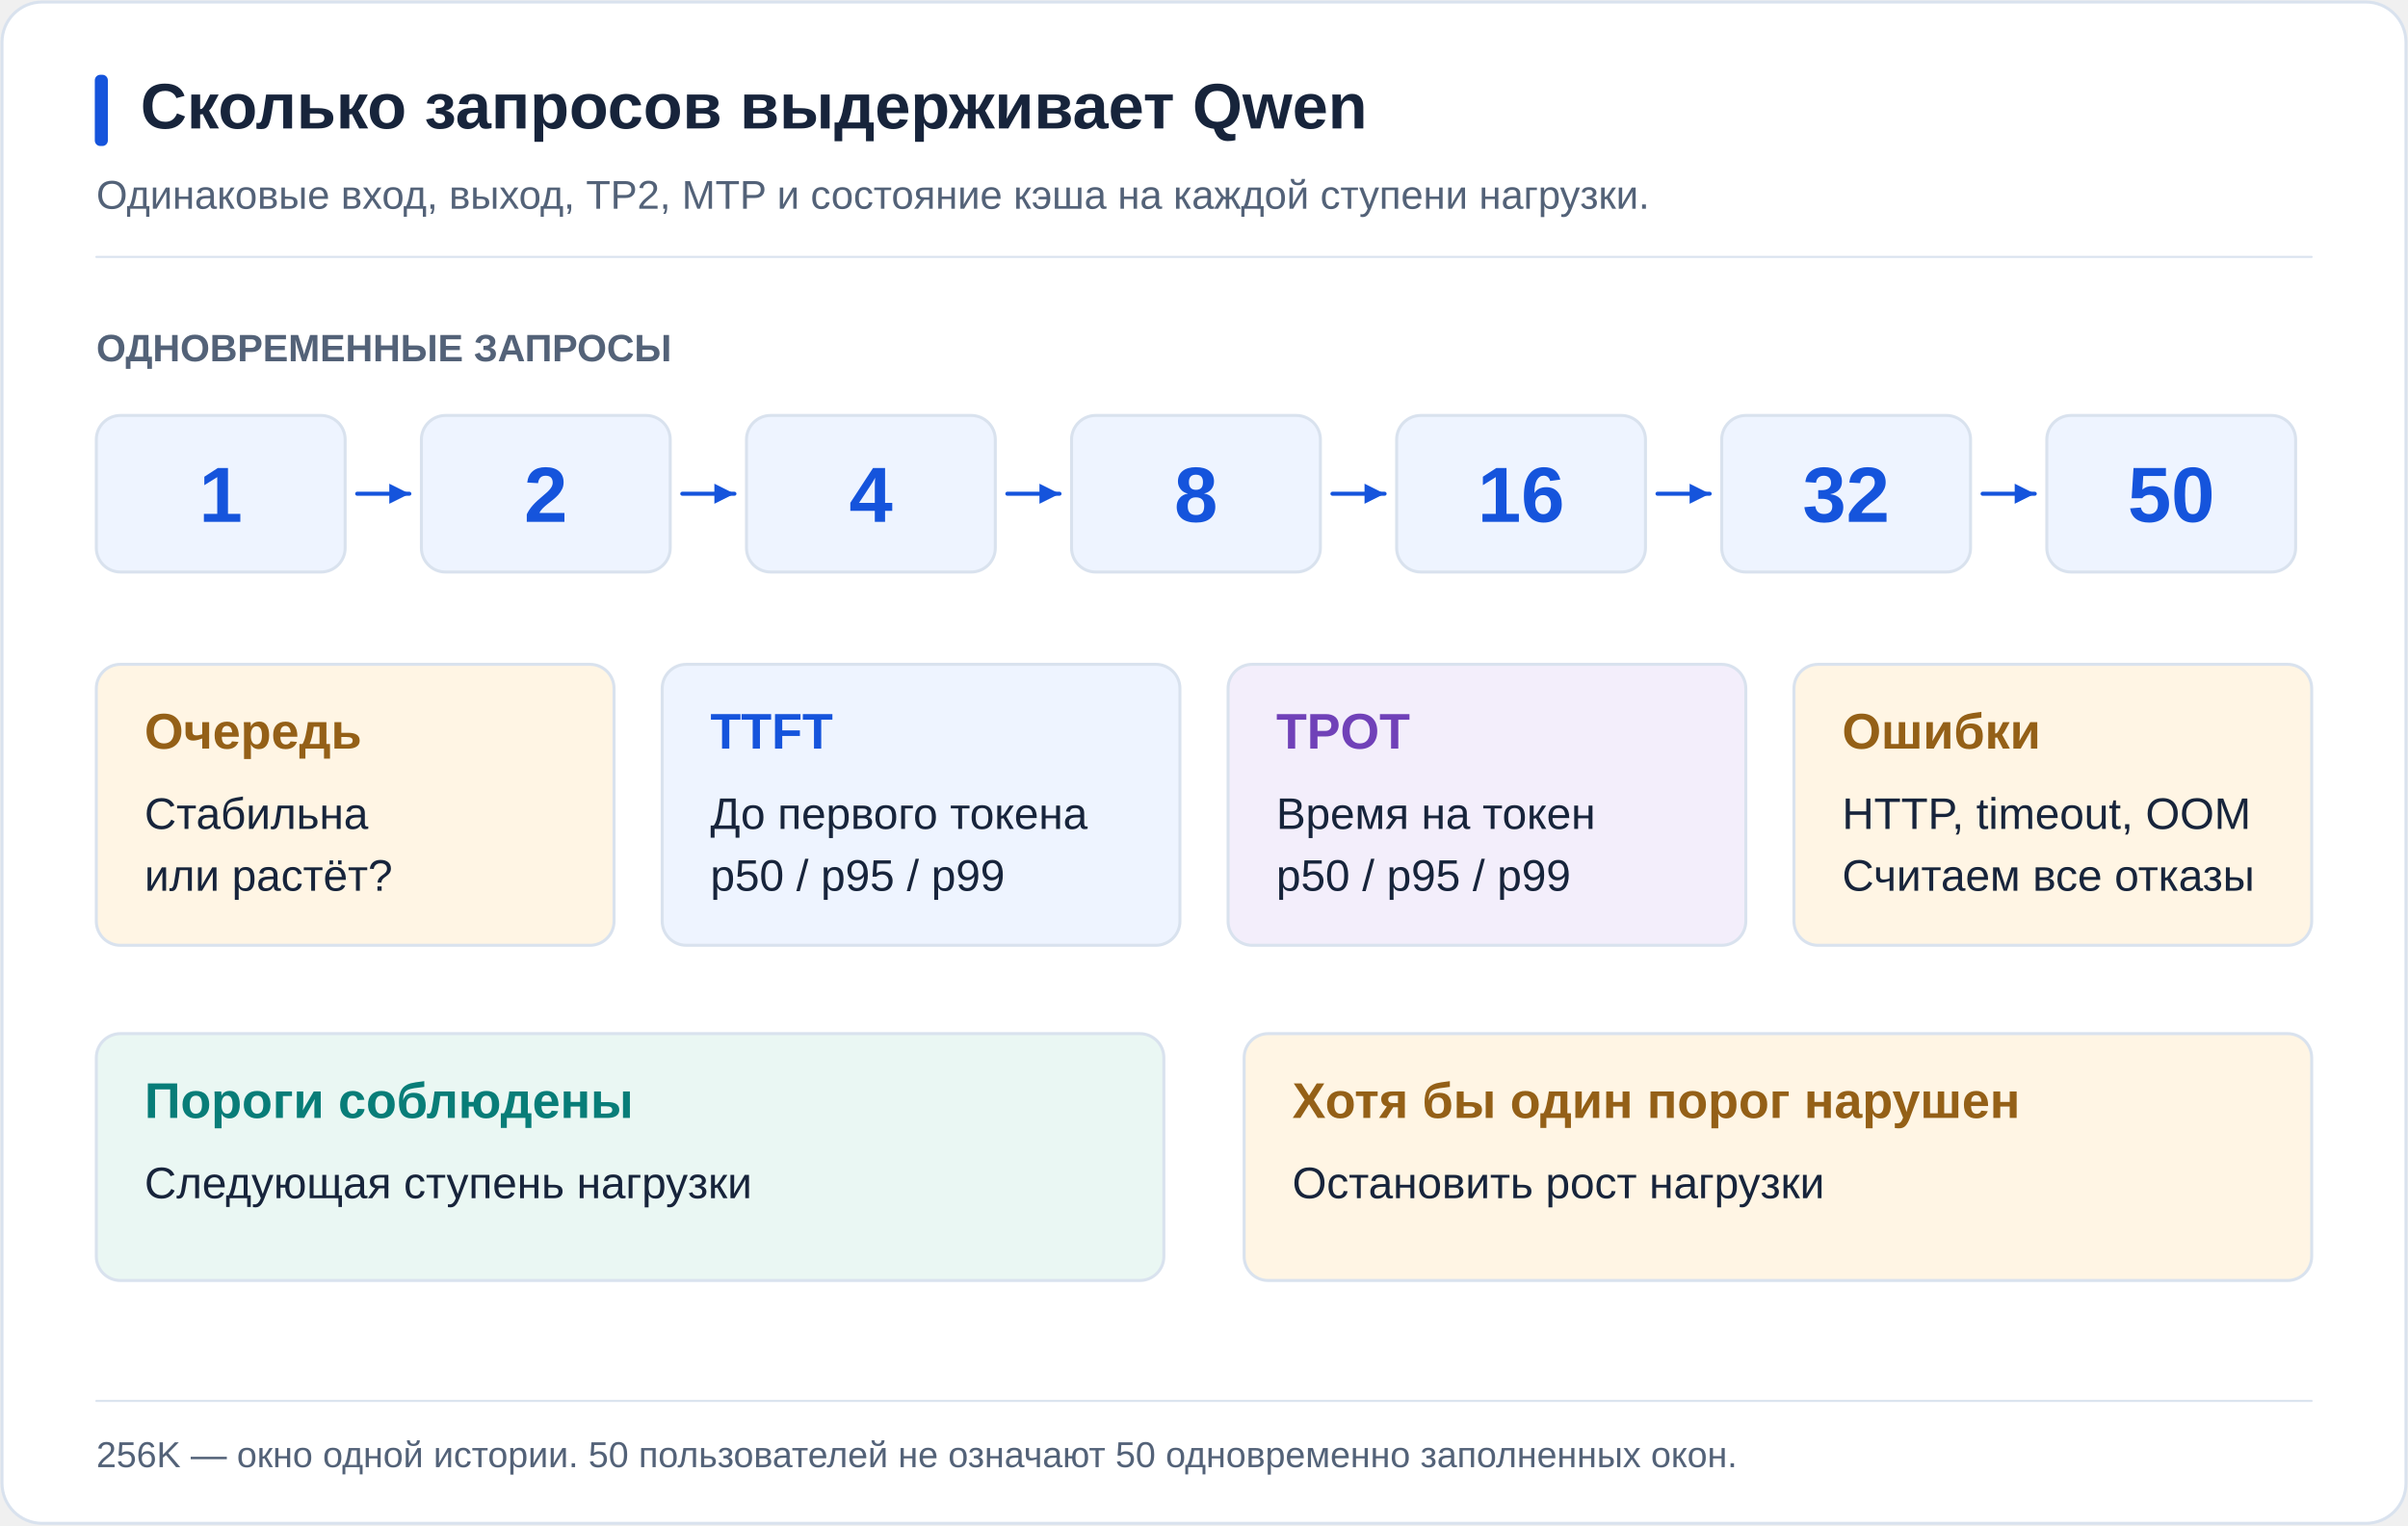
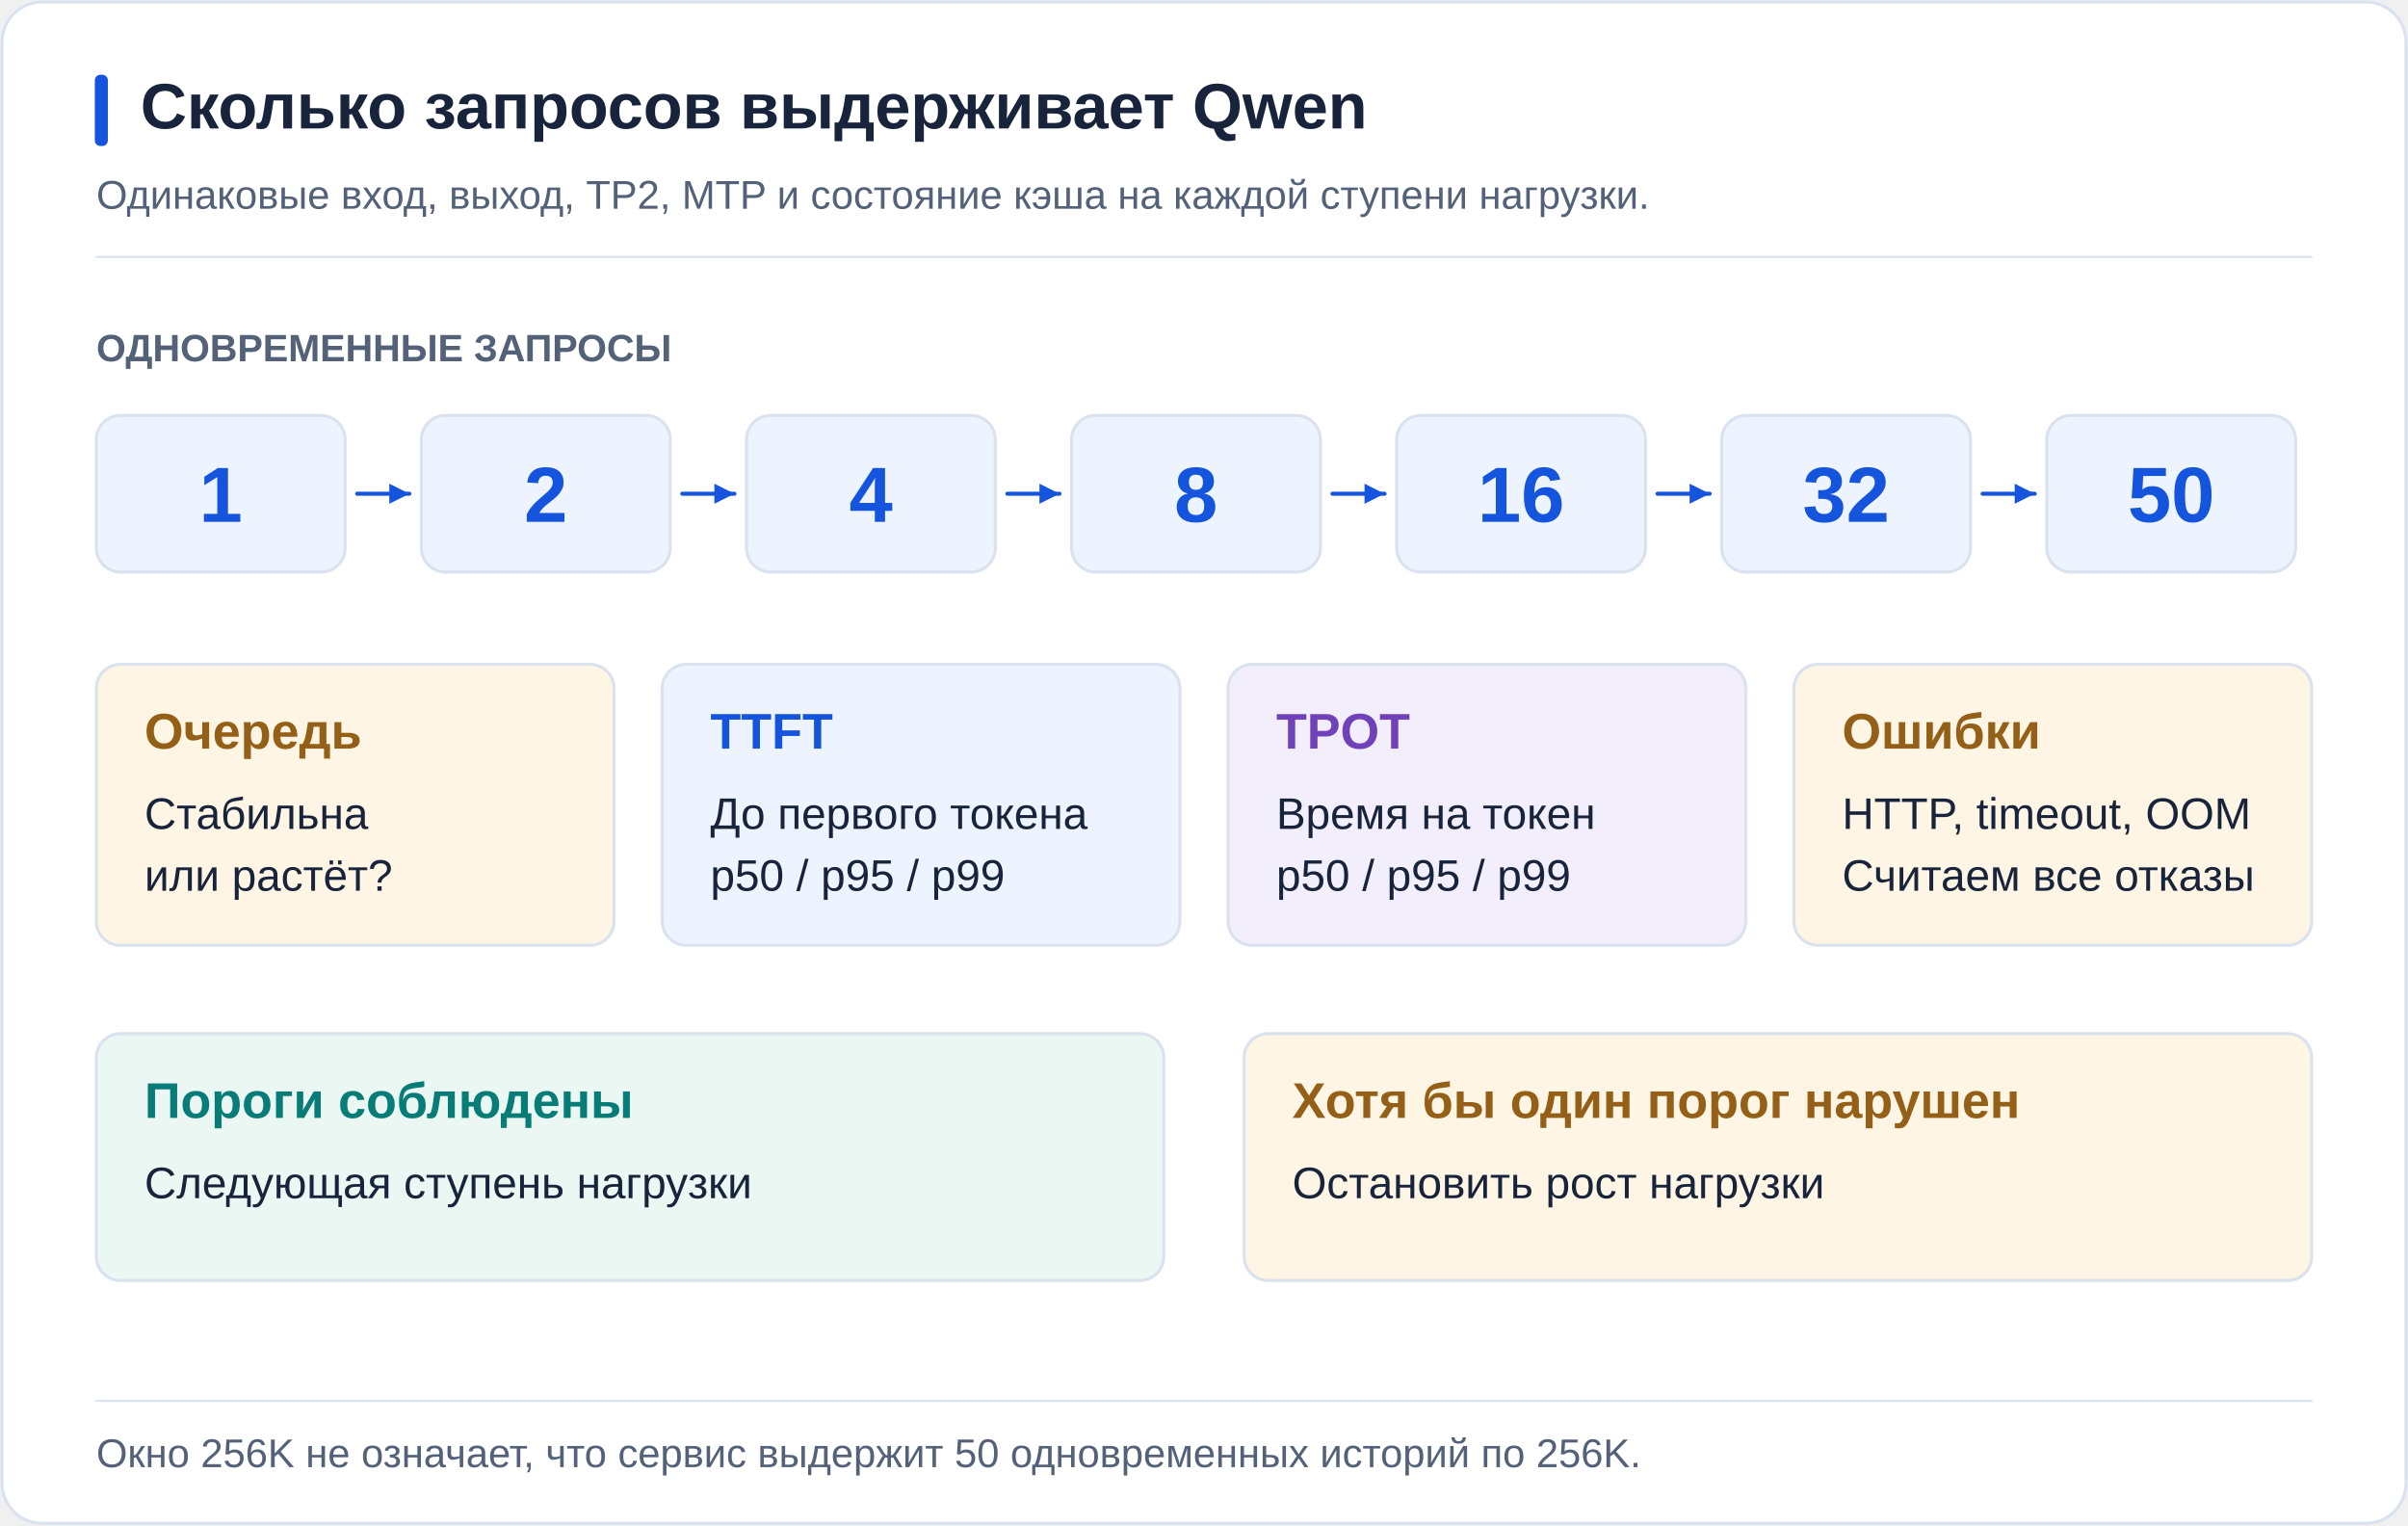
<svg xmlns="http://www.w3.org/2000/svg" width="1200" height="760" viewBox="0 0 1200 760" role="img" aria-labelledby="title desc" data-design="hardfest-v2">
  <defs>
    <marker id="arrow-1554dc" viewBox="0 0 10 10" refX="10" refY="5" markerWidth="10" markerHeight="10" markerUnits="userSpaceOnUse" orient="auto">
      <path d="M0 0 L10 5 L0 10 Z" fill="#1554dc" />
    </marker>
    <marker id="arrow-087d78" viewBox="0 0 10 10" refX="10" refY="5" markerWidth="10" markerHeight="10" markerUnits="userSpaceOnUse" orient="auto">
      <path d="M0 0 L10 5 L0 10 Z" fill="#087d78" />
    </marker>
    <marker id="arrow-7041b8" viewBox="0 0 10 10" refX="10" refY="5" markerWidth="10" markerHeight="10" markerUnits="userSpaceOnUse" orient="auto">
      <path d="M0 0 L10 5 L0 10 Z" fill="#7041b8" />
    </marker>
    <marker id="arrow-536278" viewBox="0 0 10 10" refX="10" refY="5" markerWidth="10" markerHeight="10" markerUnits="userSpaceOnUse" orient="auto">
      <path d="M0 0 L10 5 L0 10 Z" fill="#536278" />
    </marker>
  </defs>
  <style>text{font-family:Arial,Helvetica,sans-serif;font-variant-numeric:tabular-nums}</style>
  <rect x="1" y="1" width="1198" height="758" rx="20" fill="#ffffff" stroke="#d9e2ee" stroke-width="1.5" />
  <rect x="48" y="38" width="5" height="34" rx="2" fill="#1554dc" stroke="#1554dc" stroke-width="1.5" />
  <text x="70" y="64" font-size="32" fill="#17243b" text-anchor="start" font-weight="700" data-max-width="1082">
    <tspan x="70" dy="0">Сколько запросов выдерживает Qwen</tspan>
  </text>
  <text x="48" y="104" font-size="20" fill="#536278" text-anchor="start" data-max-width="1104">
    <tspan x="48" dy="0">Одинаковые вход, выход, TP2, MTP и состояние кэша на каждой ступени нагрузки.</tspan>
  </text>
  <path d="M48 128 H1152" fill="none" stroke="#d9e2ee" stroke-width="1" stroke-linejoin="round" stroke-linecap="round" />
  <text x="48" y="180" font-size="19" fill="#536278" text-anchor="start" font-weight="700">
    <tspan x="48" dy="0">ОДНОВРЕМЕННЫЕ ЗАПРОСЫ</tspan>
  </text>
  <rect x="48" y="207" width="124" height="78" rx="12" fill="#eef4ff" stroke="#d9e2ee" stroke-width="1.5" data-node="true" />
  <text x="110" y="260" font-size="39" fill="#1554dc" text-anchor="middle" font-weight="700">
    <tspan x="110" dy="0">1</tspan>
  </text>
  <path d="M178 246.0 L204 246.0" fill="none" stroke="#1554dc" stroke-width="2" stroke-linejoin="round" stroke-linecap="round" marker-end="url(#arrow-1554dc)" data-connector="true" />
  <rect x="210" y="207" width="124" height="78" rx="12" fill="#eef4ff" stroke="#d9e2ee" stroke-width="1.5" data-node="true" />
  <text x="272" y="260" font-size="39" fill="#1554dc" text-anchor="middle" font-weight="700">
    <tspan x="272" dy="0">2</tspan>
  </text>
  <path d="M340 246.0 L366 246.0" fill="none" stroke="#1554dc" stroke-width="2" stroke-linejoin="round" stroke-linecap="round" marker-end="url(#arrow-1554dc)" data-connector="true" />
  <rect x="372" y="207" width="124" height="78" rx="12" fill="#eef4ff" stroke="#d9e2ee" stroke-width="1.5" data-node="true" />
  <text x="434" y="260" font-size="39" fill="#1554dc" text-anchor="middle" font-weight="700">
    <tspan x="434" dy="0">4</tspan>
  </text>
  <path d="M502 246.0 L528 246.0" fill="none" stroke="#1554dc" stroke-width="2" stroke-linejoin="round" stroke-linecap="round" marker-end="url(#arrow-1554dc)" data-connector="true" />
  <rect x="534" y="207" width="124" height="78" rx="12" fill="#eef4ff" stroke="#d9e2ee" stroke-width="1.5" data-node="true" />
  <text x="596" y="260" font-size="39" fill="#1554dc" text-anchor="middle" font-weight="700">
    <tspan x="596" dy="0">8</tspan>
  </text>
  <path d="M664 246.0 L690 246.0" fill="none" stroke="#1554dc" stroke-width="2" stroke-linejoin="round" stroke-linecap="round" marker-end="url(#arrow-1554dc)" data-connector="true" />
  <rect x="696" y="207" width="124" height="78" rx="12" fill="#eef4ff" stroke="#d9e2ee" stroke-width="1.5" data-node="true" />
  <text x="758" y="260" font-size="39" fill="#1554dc" text-anchor="middle" font-weight="700">
    <tspan x="758" dy="0">16</tspan>
  </text>
  <path d="M826 246.0 L852 246.0" fill="none" stroke="#1554dc" stroke-width="2" stroke-linejoin="round" stroke-linecap="round" marker-end="url(#arrow-1554dc)" data-connector="true" />
  <rect x="858" y="207" width="124" height="78" rx="12" fill="#eef4ff" stroke="#d9e2ee" stroke-width="1.5" data-node="true" />
  <text x="920" y="260" font-size="39" fill="#1554dc" text-anchor="middle" font-weight="700">
    <tspan x="920" dy="0">32</tspan>
  </text>
  <path d="M988 246.0 L1014 246.0" fill="none" stroke="#1554dc" stroke-width="2" stroke-linejoin="round" stroke-linecap="round" marker-end="url(#arrow-1554dc)" data-connector="true" />
  <rect x="1020" y="207" width="124" height="78" rx="12" fill="#eef4ff" stroke="#d9e2ee" stroke-width="1.5" data-node="true" />
  <text x="1082" y="260" font-size="39" fill="#1554dc" text-anchor="middle" font-weight="700">
    <tspan x="1082" dy="0">50</tspan>
  </text>
  <rect x="48" y="331" width="258" height="140" rx="12" fill="#fff5e4" stroke="#d9e2ee" stroke-width="1.5" data-node="true" />
  <text x="72" y="373" font-size="25" fill="#946017" text-anchor="start" font-weight="700" data-max-width="210">
    <tspan x="72" dy="0">Очередь</tspan>
  </text>
  <text x="72" y="413" font-size="22" fill="#17243b" text-anchor="start" data-max-width="210">
    <tspan x="72" dy="0">Стабильна</tspan>
    <tspan x="72" dy="30.8">или растёт?</tspan>
  </text>
  <rect x="330" y="331" width="258" height="140" rx="12" fill="#eef4ff" stroke="#d9e2ee" stroke-width="1.5" data-node="true" />
  <text x="354" y="373" font-size="25" fill="#1554dc" text-anchor="start" font-weight="700" data-max-width="210">
    <tspan x="354" dy="0">TTFT</tspan>
  </text>
  <text x="354" y="413" font-size="22" fill="#17243b" text-anchor="start" data-max-width="210">
    <tspan x="354" dy="0">До первого токена</tspan>
    <tspan x="354" dy="30.8">p50 / p95 / p99</tspan>
  </text>
  <rect x="612" y="331" width="258" height="140" rx="12" fill="#f3eefb" stroke="#d9e2ee" stroke-width="1.5" data-node="true" />
  <text x="636" y="373" font-size="25" fill="#7041b8" text-anchor="start" font-weight="700" data-max-width="210">
    <tspan x="636" dy="0">TPOT</tspan>
  </text>
  <text x="636" y="413" font-size="22" fill="#17243b" text-anchor="start" data-max-width="210">
    <tspan x="636" dy="0">Время на токен</tspan>
    <tspan x="636" dy="30.8">p50 / p95 / p99</tspan>
  </text>
  <rect x="894" y="331" width="258" height="140" rx="12" fill="#fff5e4" stroke="#d9e2ee" stroke-width="1.5" data-node="true" />
  <text x="918" y="373" font-size="25" fill="#946017" text-anchor="start" font-weight="700" data-max-width="210">
    <tspan x="918" dy="0">Ошибки</tspan>
  </text>
  <text x="918" y="413" font-size="22" fill="#17243b" text-anchor="start" data-max-width="210">
    <tspan x="918" dy="0">HTTP, timeout, OOM</tspan>
    <tspan x="918" dy="30.8">Считаем все отказы</tspan>
  </text>
  <rect x="48" y="515" width="532" height="123" rx="12" fill="#eaf7f3" stroke="#d9e2ee" stroke-width="1.5" data-node="true" />
  <text x="72" y="557" font-size="25" fill="#087d78" text-anchor="start" font-weight="700" data-max-width="484">
    <tspan x="72" dy="0">Пороги соблюдены</tspan>
  </text>
  <text x="72" y="597" font-size="22" fill="#17243b" text-anchor="start" data-max-width="484">
    <tspan x="72" dy="0">Следующая ступень нагрузки</tspan>
  </text>
  <rect x="620" y="515" width="532" height="123" rx="12" fill="#fff5e4" stroke="#d9e2ee" stroke-width="1.5" data-node="true" />
  <text x="644" y="557" font-size="25" fill="#946017" text-anchor="start" font-weight="700" data-max-width="484">
    <tspan x="644" dy="0">Хотя бы один порог нарушен</tspan>
  </text>
  <text x="644" y="597" font-size="22" fill="#17243b" text-anchor="start" data-max-width="484">
    <tspan x="644" dy="0">Остановить рост нагрузки</tspan>
  </text>
  <path d="M48 698 H1152" fill="none" stroke="#d9e2ee" stroke-width="1" stroke-linejoin="round" stroke-linecap="round" />
-   <text x="48" y="731" font-size="18" fill="#536278" text-anchor="start" data-max-width="1104">
-     <tspan x="48" dy="0">256K — окно одной истории. 50 пользователей не означают 50 одновременно заполненных окон.</tspan>
+   <text x="48" y="731" font-size="20" fill="#536278" text-anchor="start" data-max-width="1104">
+     <tspan x="48" dy="0">Окно 256K не означает, что сервис выдержит 50 одновременных историй по 256K.</tspan>
  </text>
</svg>
